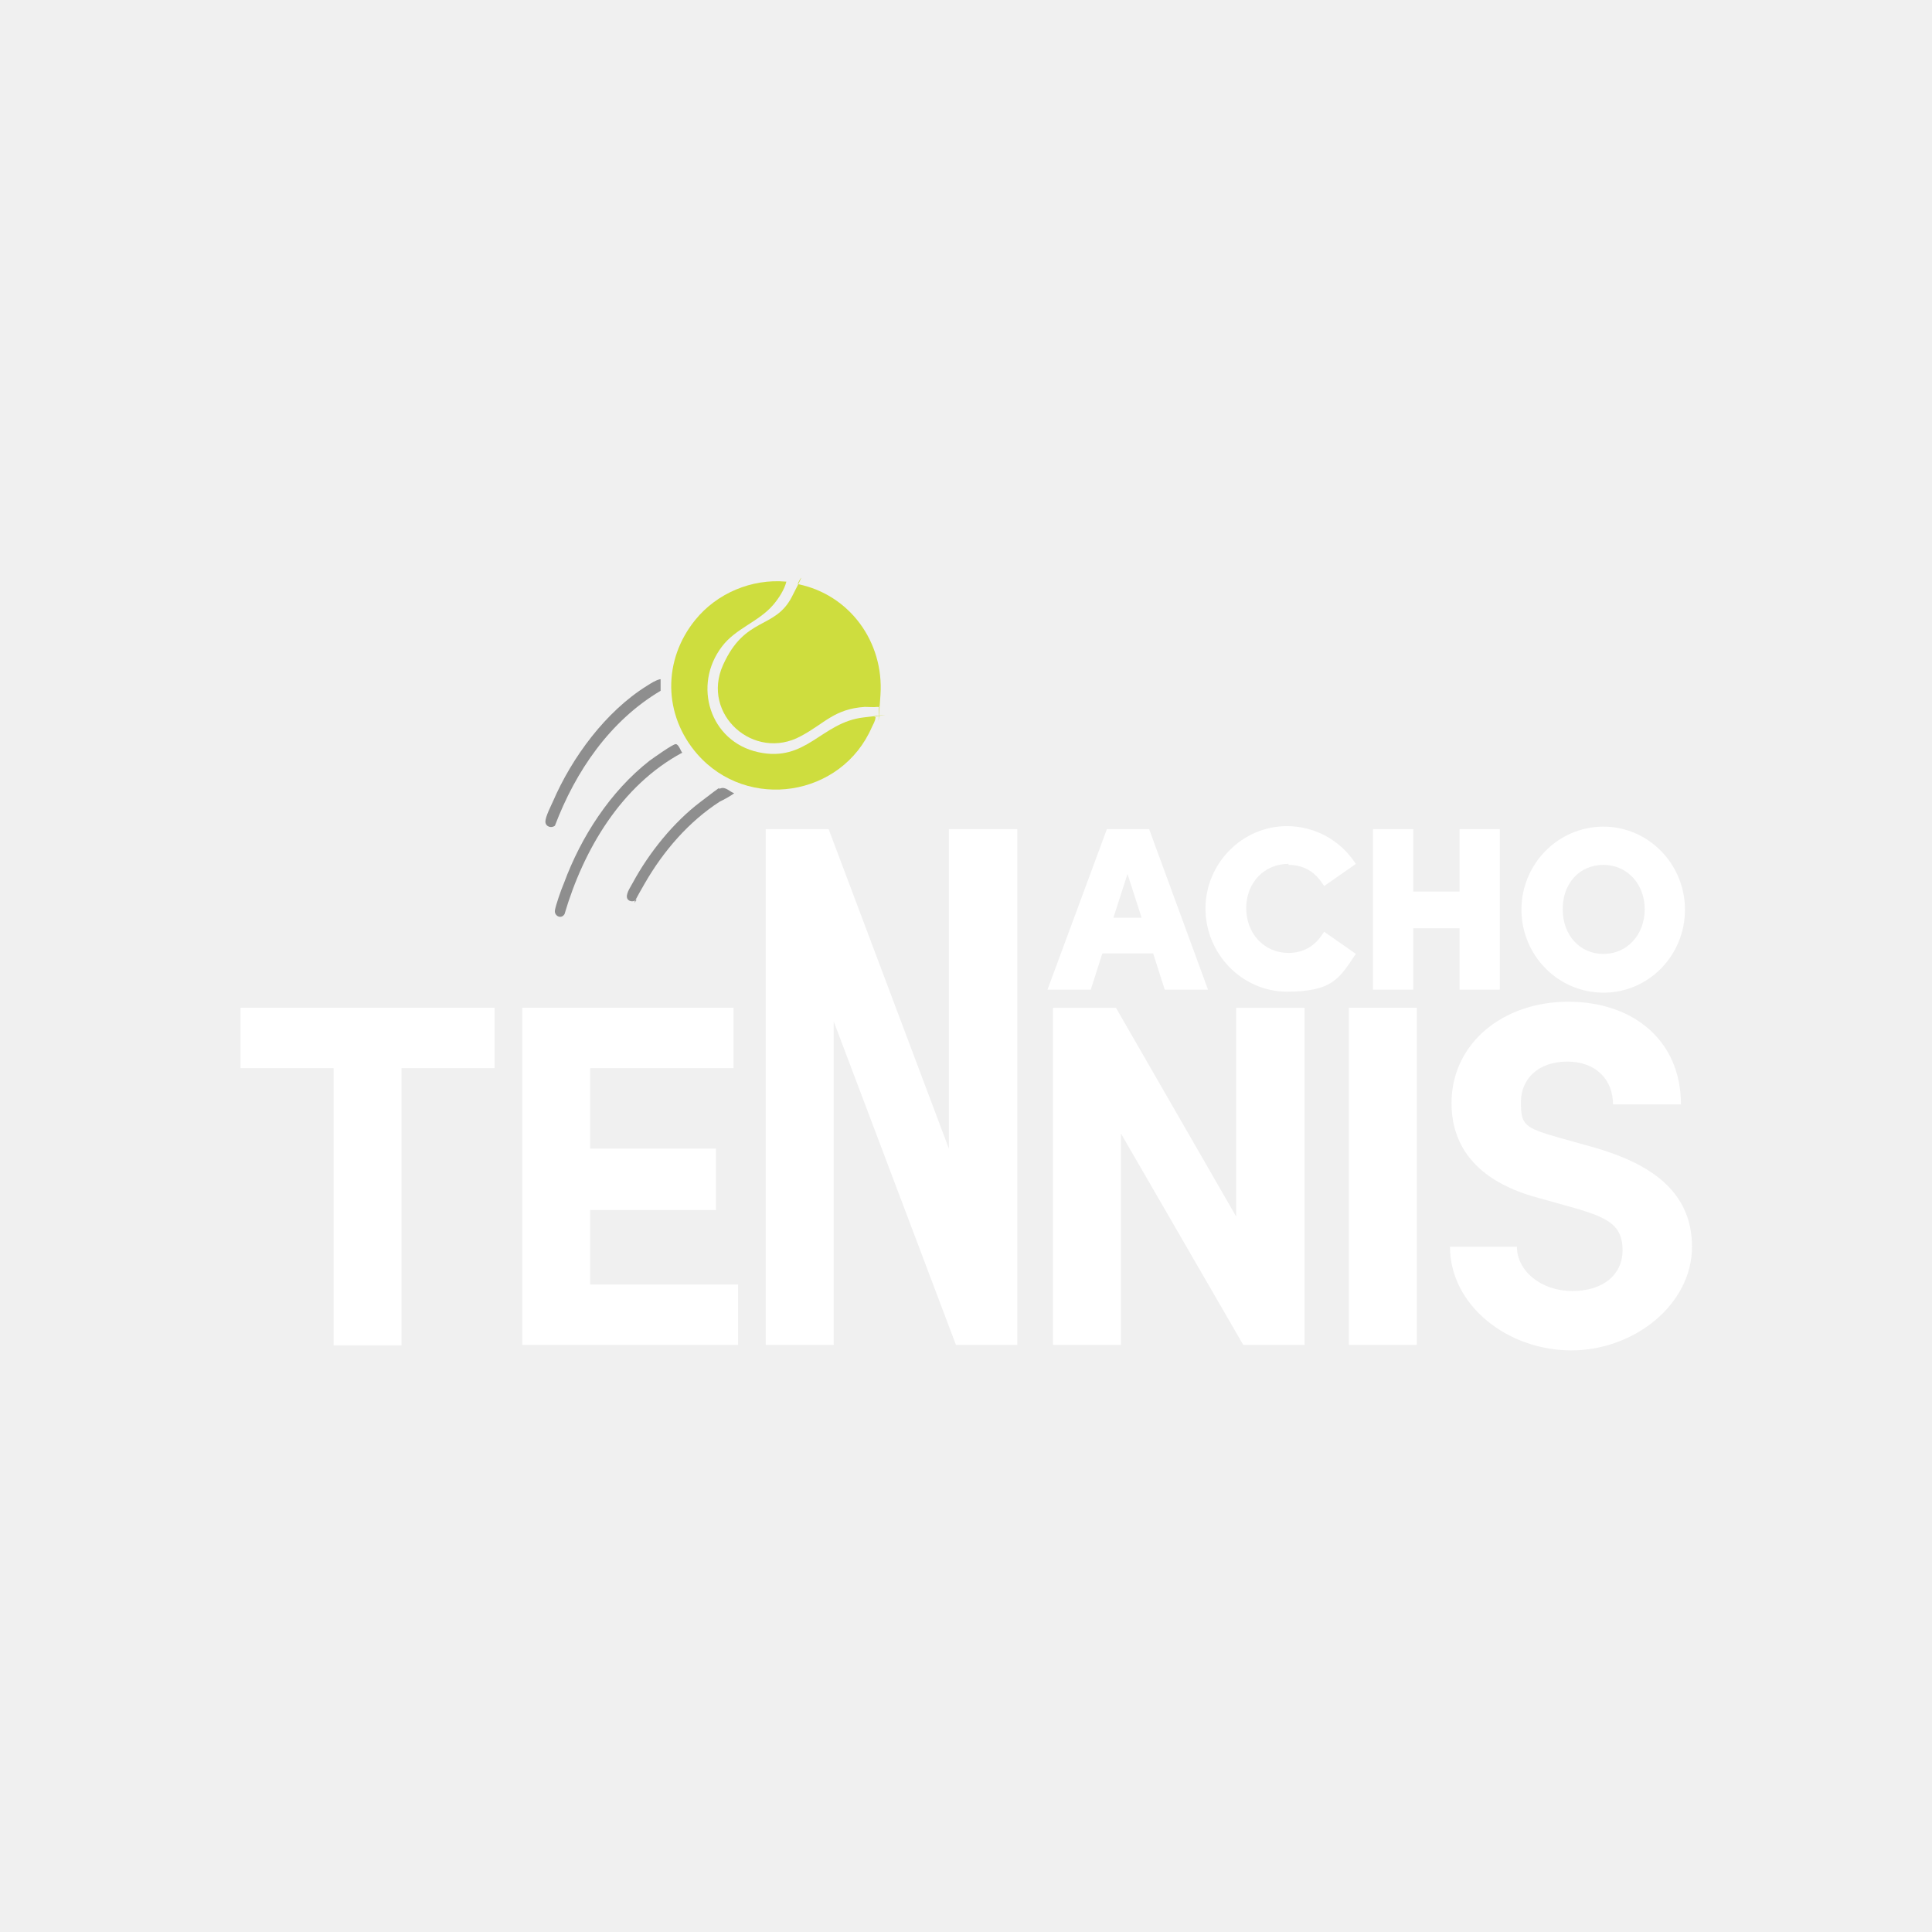
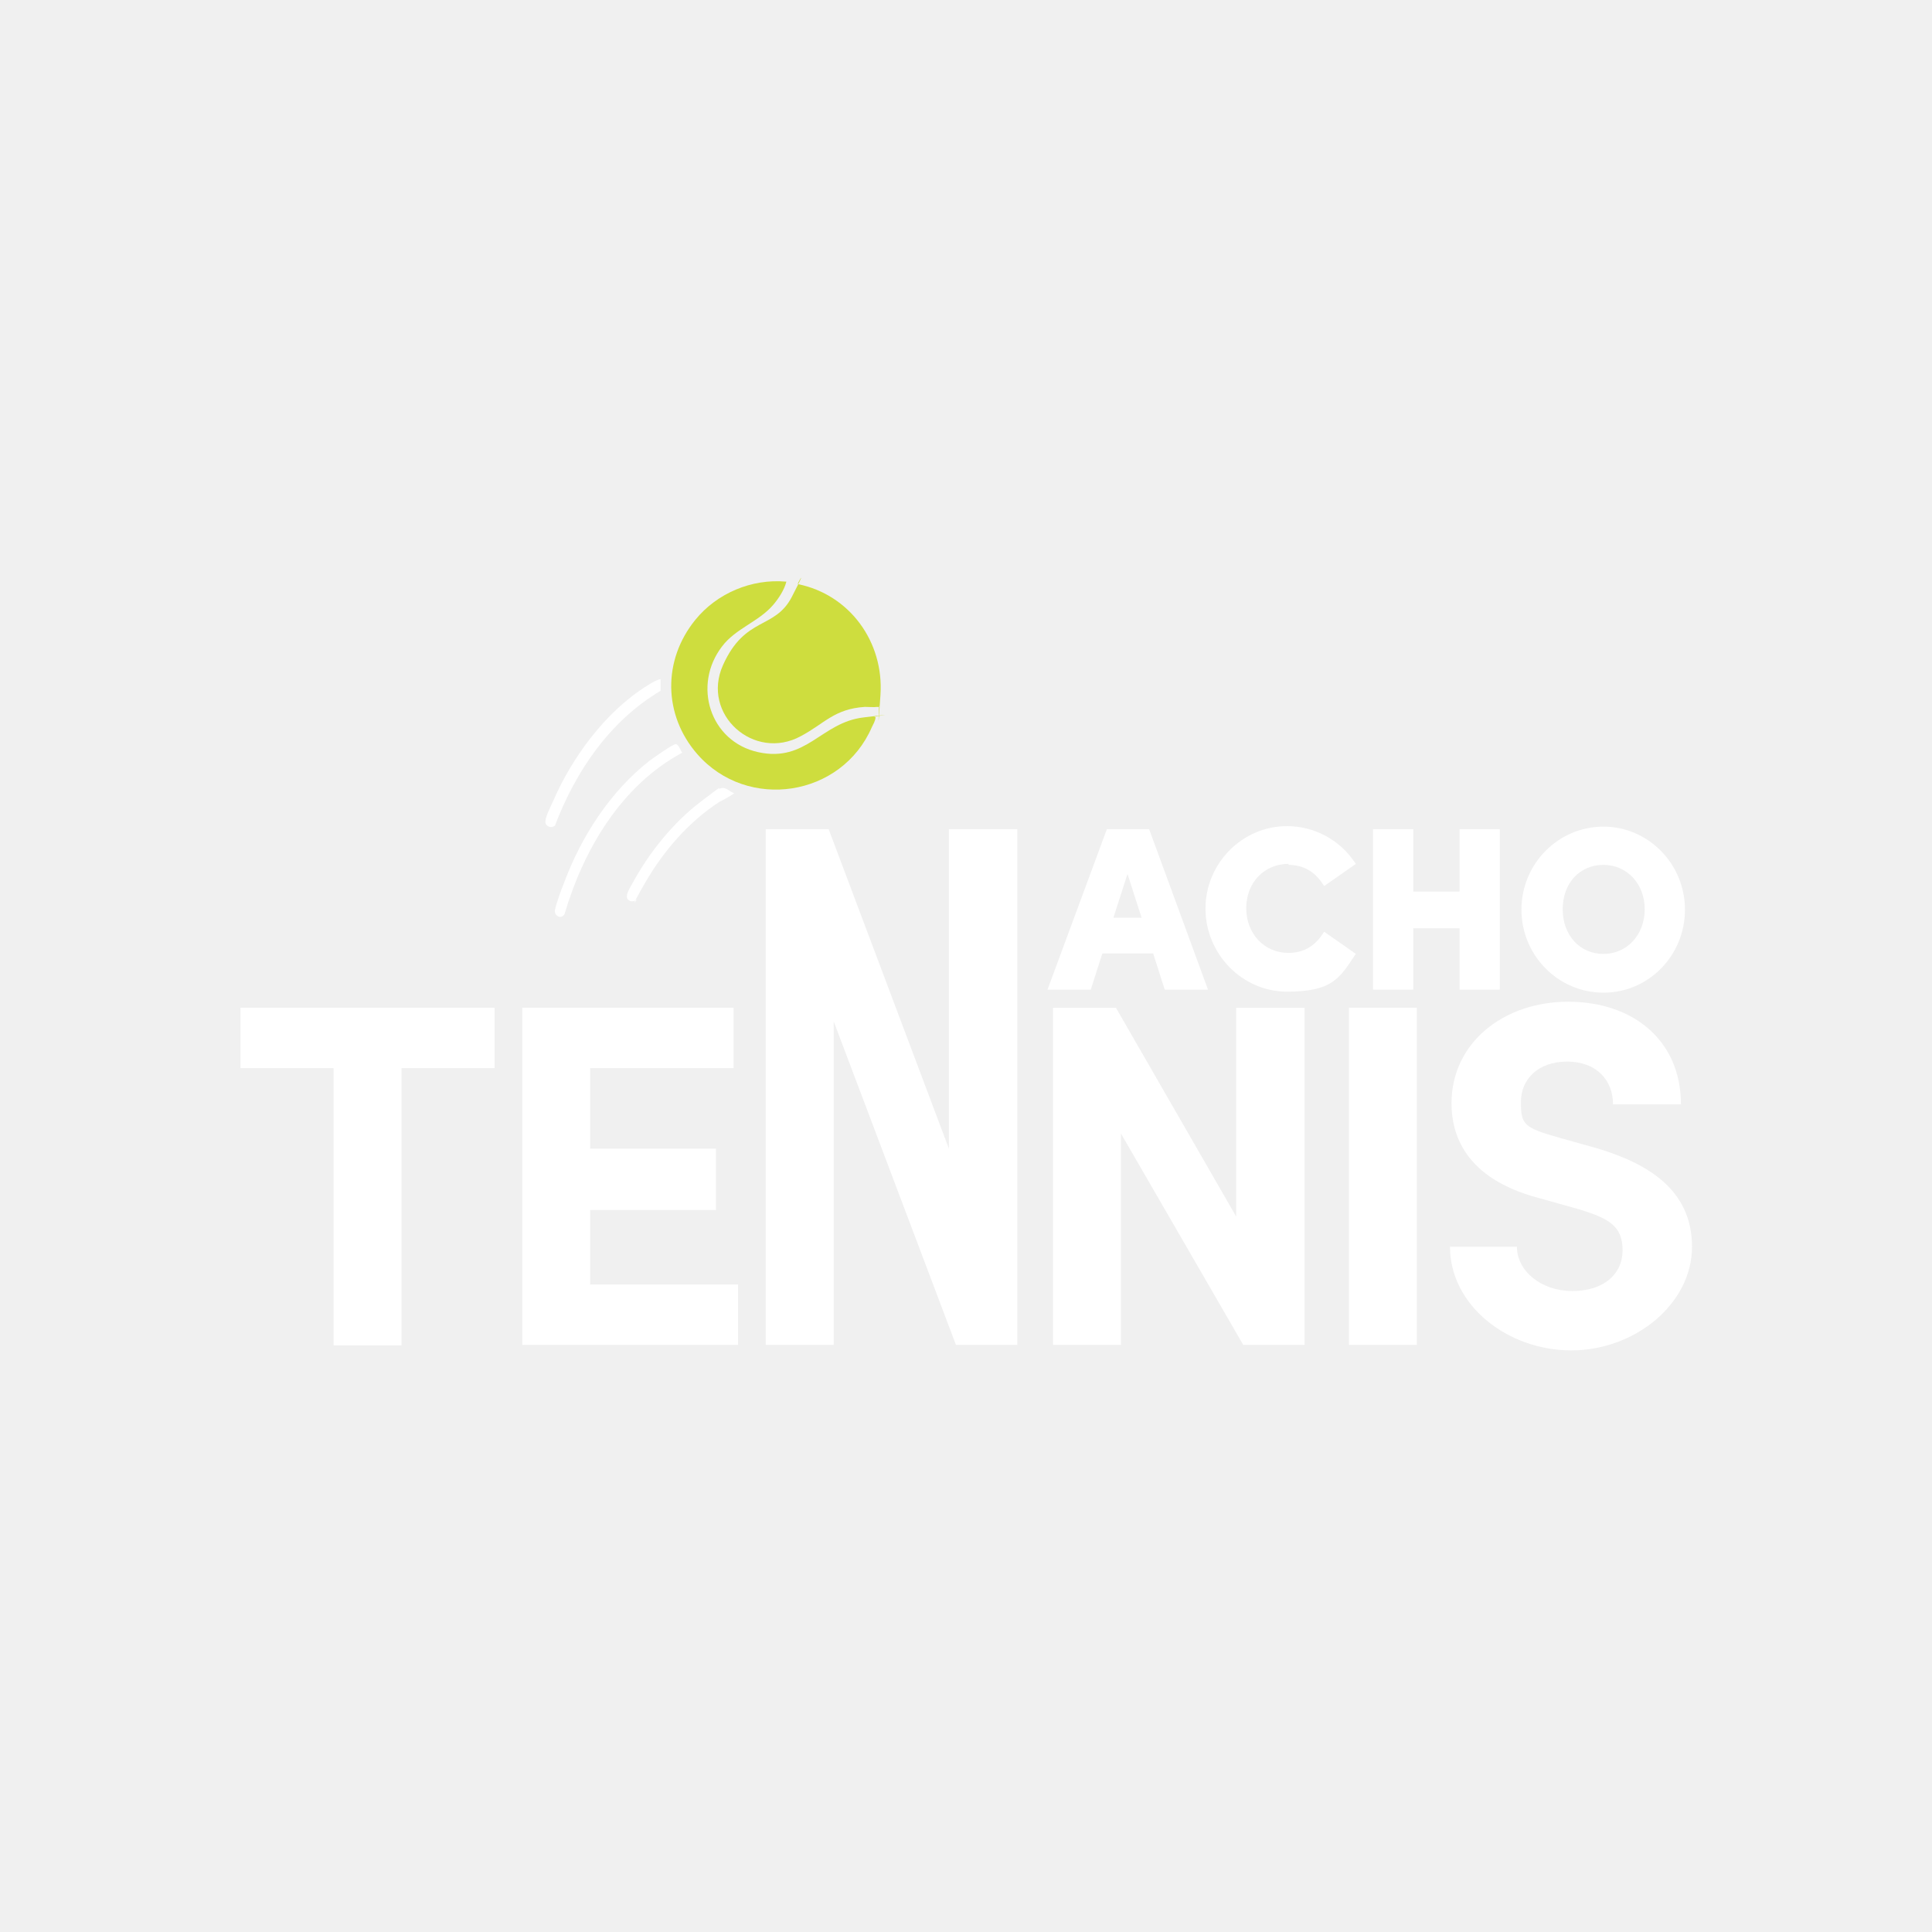
<svg xmlns="http://www.w3.org/2000/svg" id="Capa_1" version="1.1" viewBox="0 0 384 384">
  <defs>
    <style>
      .st0 {
-         fill: #8e8e8e;
+         fill: #fff;
      }

      .st1 {
-         fill: #fff;
-       }
- 
-       .st2 {
        fill: #cedd3e;
      }
    </style>
  </defs>
  <g>
-     <path class="st1" d="M220,164.8l-11.8,31.9h8.6l2.3-7.2h10.1l2.3,7.2h8.6l-11.7-31.9h-8.4ZM226.9,182.4h-5.6l2.8-8.7,2.8,8.7Z" />
-     <path class="st1" d="M256.1,171.9c2.9,0,5.2,1.3,6.8,3.8l.3.4,6.3-4.4-.3-.4c-3-4.4-8-7.1-13.4-7.1-8.9,0-16.2,7.4-16.2,16.4s7.3,16.5,16.2,16.5,10.4-2.6,13.4-7.1l.3-.4-6.3-4.4-.3.4c-1.6,2.5-3.9,3.8-6.8,3.8-4.8,0-8.4-3.8-8.4-8.9s3.6-8.8,8.4-8.8Z" />
-     <polygon class="st1" points="290.1 177.2 280.9 177.2 280.9 164.8 272.9 164.8 272.9 196.7 280.9 196.7 280.9 184.5 290.1 184.5 290.1 196.7 298.1 196.7 298.1 164.8 290.1 164.8 290.1 177.2" />
-     <path class="st1" d="M318.7,164.3c-9,0-16.3,7.4-16.3,16.5s7.3,16.5,16.3,16.5,16.2-7.4,16.2-16.5-7.3-16.5-16.2-16.5ZM326.9,180.7c0,5.1-3.5,8.9-8.2,8.9s-8.1-3.7-8.1-8.9,3.4-8.8,8.1-8.8,8.2,3.8,8.2,8.8Z" />
+     <path class="st0" d="M220,164.8l-11.8,31.9h8.6l2.3-7.2h10.1l2.3,7.2h8.6l-11.7-31.9h-8.4ZM226.9,182.4h-5.6l2.8-8.7,2.8,8.7Z" />
+     <path class="st0" d="M256.1,171.9c2.9,0,5.2,1.3,6.8,3.8l.3.4,6.3-4.4-.3-.4c-3-4.4-8-7.1-13.4-7.1-8.9,0-16.2,7.4-16.2,16.4s7.3,16.5,16.2,16.5,10.4-2.6,13.4-7.1l.3-.4-6.3-4.4-.3.4c-1.6,2.5-3.9,3.8-6.8,3.8-4.8,0-8.4-3.8-8.4-8.9s3.6-8.8,8.4-8.8v.2Z" />
+     <polygon class="st0" points="290.1 177.2 280.9 177.2 280.9 164.8 272.9 164.8 272.9 196.7 280.9 196.7 280.9 184.5 290.1 184.5 290.1 196.7 298.1 196.7 298.1 164.8 290.1 164.8 290.1 177.2" />
+     <path class="st0" d="M318.7,164.3c-9,0-16.3,7.4-16.3,16.5s7.3,16.5,16.3,16.5,16.2-7.4,16.2-16.5-7.3-16.5-16.2-16.5ZM326.9,180.7c0,5.1-3.5,8.9-8.2,8.9s-8.1-3.7-8.1-8.9,3.4-8.8,8.1-8.8,8.2,3.8,8.2,8.8Z" />
  </g>
  <g>
-     <path class="st1" d="M98.3,200.3v12h-18.5v55.1h-13.5v-55.1h-18.5v-12h50.5Z" />
-     <path class="st1" d="M117.3,255.3h29.4v12h-42.9v-67h42v12h-28.5v16h25v12.2h-25v15Z" />
-     <path class="st1" d="M245.8,200.3h13.5v67h-12.2l-24.3-42v42h-13.5v-67h12.5l23.9,41.5v-41.5Z" />
-     <path class="st1" d="M188.7,164.8h13.5v102.5h-12.2l-24.3-64.3v64.3h-13.5v-102.5h12.5l23.9,63.5v-63.5Z" />
-     <path class="st1" d="M268.1,267.3v-67h13.5v67h-13.5Z" />
-     <path class="st1" d="M288,247.8h13.5c0,4.8,4.8,8.8,11,8.8s10-3.3,10-8.1-2.7-6.3-8.5-8.1l-8.2-2.3c-14.7-3.9-17.3-12.7-17.3-18.8,0-12,10.3-20.2,23.2-20.2s22.4,7.7,22.4,20.4h-13.5c0-4.8-3.3-8.5-9.1-8.5s-9.2,3.5-9.2,8,.5,5.1,7.5,7.1l7.5,2.1c10.1,3,19,8.2,19,19.6s-11.4,20.6-24,20.6-24.1-8.9-24.1-20.6Z" />
+     <path class="st0" d="M98.3,200.3v12h-18.5v55.1h-13.5v-55.1h-18.5v-12h50.5Z" />
+     <path class="st0" d="M117.3,255.3h29.4v12h-42.9v-67h42v12h-28.5v16h25v12.2h-25v15-.2Z" />
+     <path class="st0" d="M245.8,200.3h13.5v67h-12.2l-24.3-42v42h-13.5v-67h12.5l23.9,41.5v-41.5h.1Z" />
+     <path class="st0" d="M188.7,164.8h13.5v102.5h-12.2l-24.3-64.3v64.3h-13.5v-102.5h12.5l23.9,63.5v-63.5h.1Z" />
+     <path class="st0" d="M268.1,267.3v-67h13.5v67h-13.5Z" />
+     <path class="st0" d="M288,247.8h13.5c0,4.8,4.8,8.8,11,8.8s10-3.3,10-8.1-2.7-6.3-8.5-8.1l-8.2-2.3c-14.7-3.9-17.3-12.7-17.3-18.8,0-12,10.3-20.2,23.2-20.2s22.4,7.7,22.4,20.4h-13.5c0-4.8-3.3-8.5-9.1-8.5s-9.2,3.5-9.2,8,.5,5.1,7.5,7.1l7.5,2.1c10.1,3,19,8.2,19,19.6s-11.4,20.6-24,20.6-24.1-8.9-24.1-20.6h-.2Z" />
  </g>
  <g>
-     <path class="st2" d="M158.6,116.1c10.3,2.1,17.1,11.5,16.4,22s-.2,1.8-.3,2.2-.1.2-.3.2c-.7.1-1.7,0-2.5,0-6.1.4-8,3.3-12.7,5.8-9.3,5.1-19.9-4.3-15.5-14.1s10.3-7,13.7-13.6,1-2.5,1.2-2.6Z" />
-     <path class="st2" d="M156.3,115.6c-.4,1.6-1.5,3.3-2.6,4.6-2.9,3.4-7.5,4.7-10.2,8.3-5.9,7.7-2.4,18.9,7.2,21s12.5-5.9,20.9-6.9,1.8-.2,2.2-.1.2,0,.2.2c0,.5-.5,1.4-.7,1.8-6,13.9-24.7,16.8-34.7,5.4-6.8-7.8-6.9-18.7-.4-26.7,4.3-5.3,11.2-8.2,18-7.6Z" />
+     <path class="st1" d="M158.6,116.1c10.3,2.1,17.1,11.5,16.4,22-.7,10.5-.2,1.8-.3,2.2s-.1.2-.3.2c-.7.1-1.7,0-2.5,0-6.1.4-8,3.3-12.7,5.8-9.3,5.1-19.9-4.3-15.5-14.1s10.3-7,13.7-13.6,1-2.5,1.2-2.6h0Z" />
+     <path class="st1" d="M156.3,115.6c-.4,1.6-1.5,3.3-2.6,4.6-2.9,3.4-7.5,4.7-10.2,8.3-5.9,7.7-2.4,18.9,7.2,21s12.5-5.9,20.9-6.9,1.8-.2,2.2-.1.2,0,.2.2c0,.5-.5,1.4-.7,1.8-6,13.9-24.7,16.8-34.7,5.4-6.8-7.8-6.9-18.7-.4-26.7,4.3-5.3,11.2-8.2,18-7.6h.1Z" />
    <path class="st0" d="M135.6,149.6c-12.1,6.5-19.6,19.2-23.4,32.1-.7,1.1-2.1.3-1.9-.8s1.2-4,1.8-5.4c3.4-9.2,9.2-18.2,17-24.3.7-.5,4.6-3.3,5.2-3.3s1,1.4,1.3,1.7Z" />
-     <path class="st0" d="M131.3,135v2.3c-10.1,6-16.9,16-21,26.8-.7.6-1.9.2-1.9-.8s1.2-3.3,1.5-4c3.8-8.8,10.5-17.9,18.7-23,.8-.5,1.7-1.1,2.6-1.3Z" />
-     <path class="st0" d="M145.9,157.6c.1.2-2.5,1.6-2.8,1.7-6.2,4-11.2,9.8-14.9,16.2s-1.3,2.9-1.7,3.3c-.6.6-1.8.4-1.9-.5s.9-2.3,1.2-2.9c3.2-5.9,8-11.9,13.4-16s3-2.3,4-2.7,1.9.7,2.6.9Z" />
+     <path class="st0" d="M131.3,135v2.3c-10.1,6-16.9,16-21,26.8-.7.6-1.9.2-1.9-.8s1.2-3.3,1.5-4c3.8-8.8,10.5-17.9,18.7-23,.8-.5,1.7-1.1,2.6-1.3h0Z" />
+     <path class="st0" d="M145.9,157.6c.1.2-2.5,1.6-2.8,1.7-6.2,4-11.2,9.8-14.9,16.2s-1.3,2.9-1.7,3.3c-.6.6-1.8.4-1.9-.5s.9-2.3,1.2-2.9c3.2-5.9,8-11.9,13.4-16s3-2.3,4-2.7,1.9.7,2.6.9h0Z" />
  </g>
</svg>
